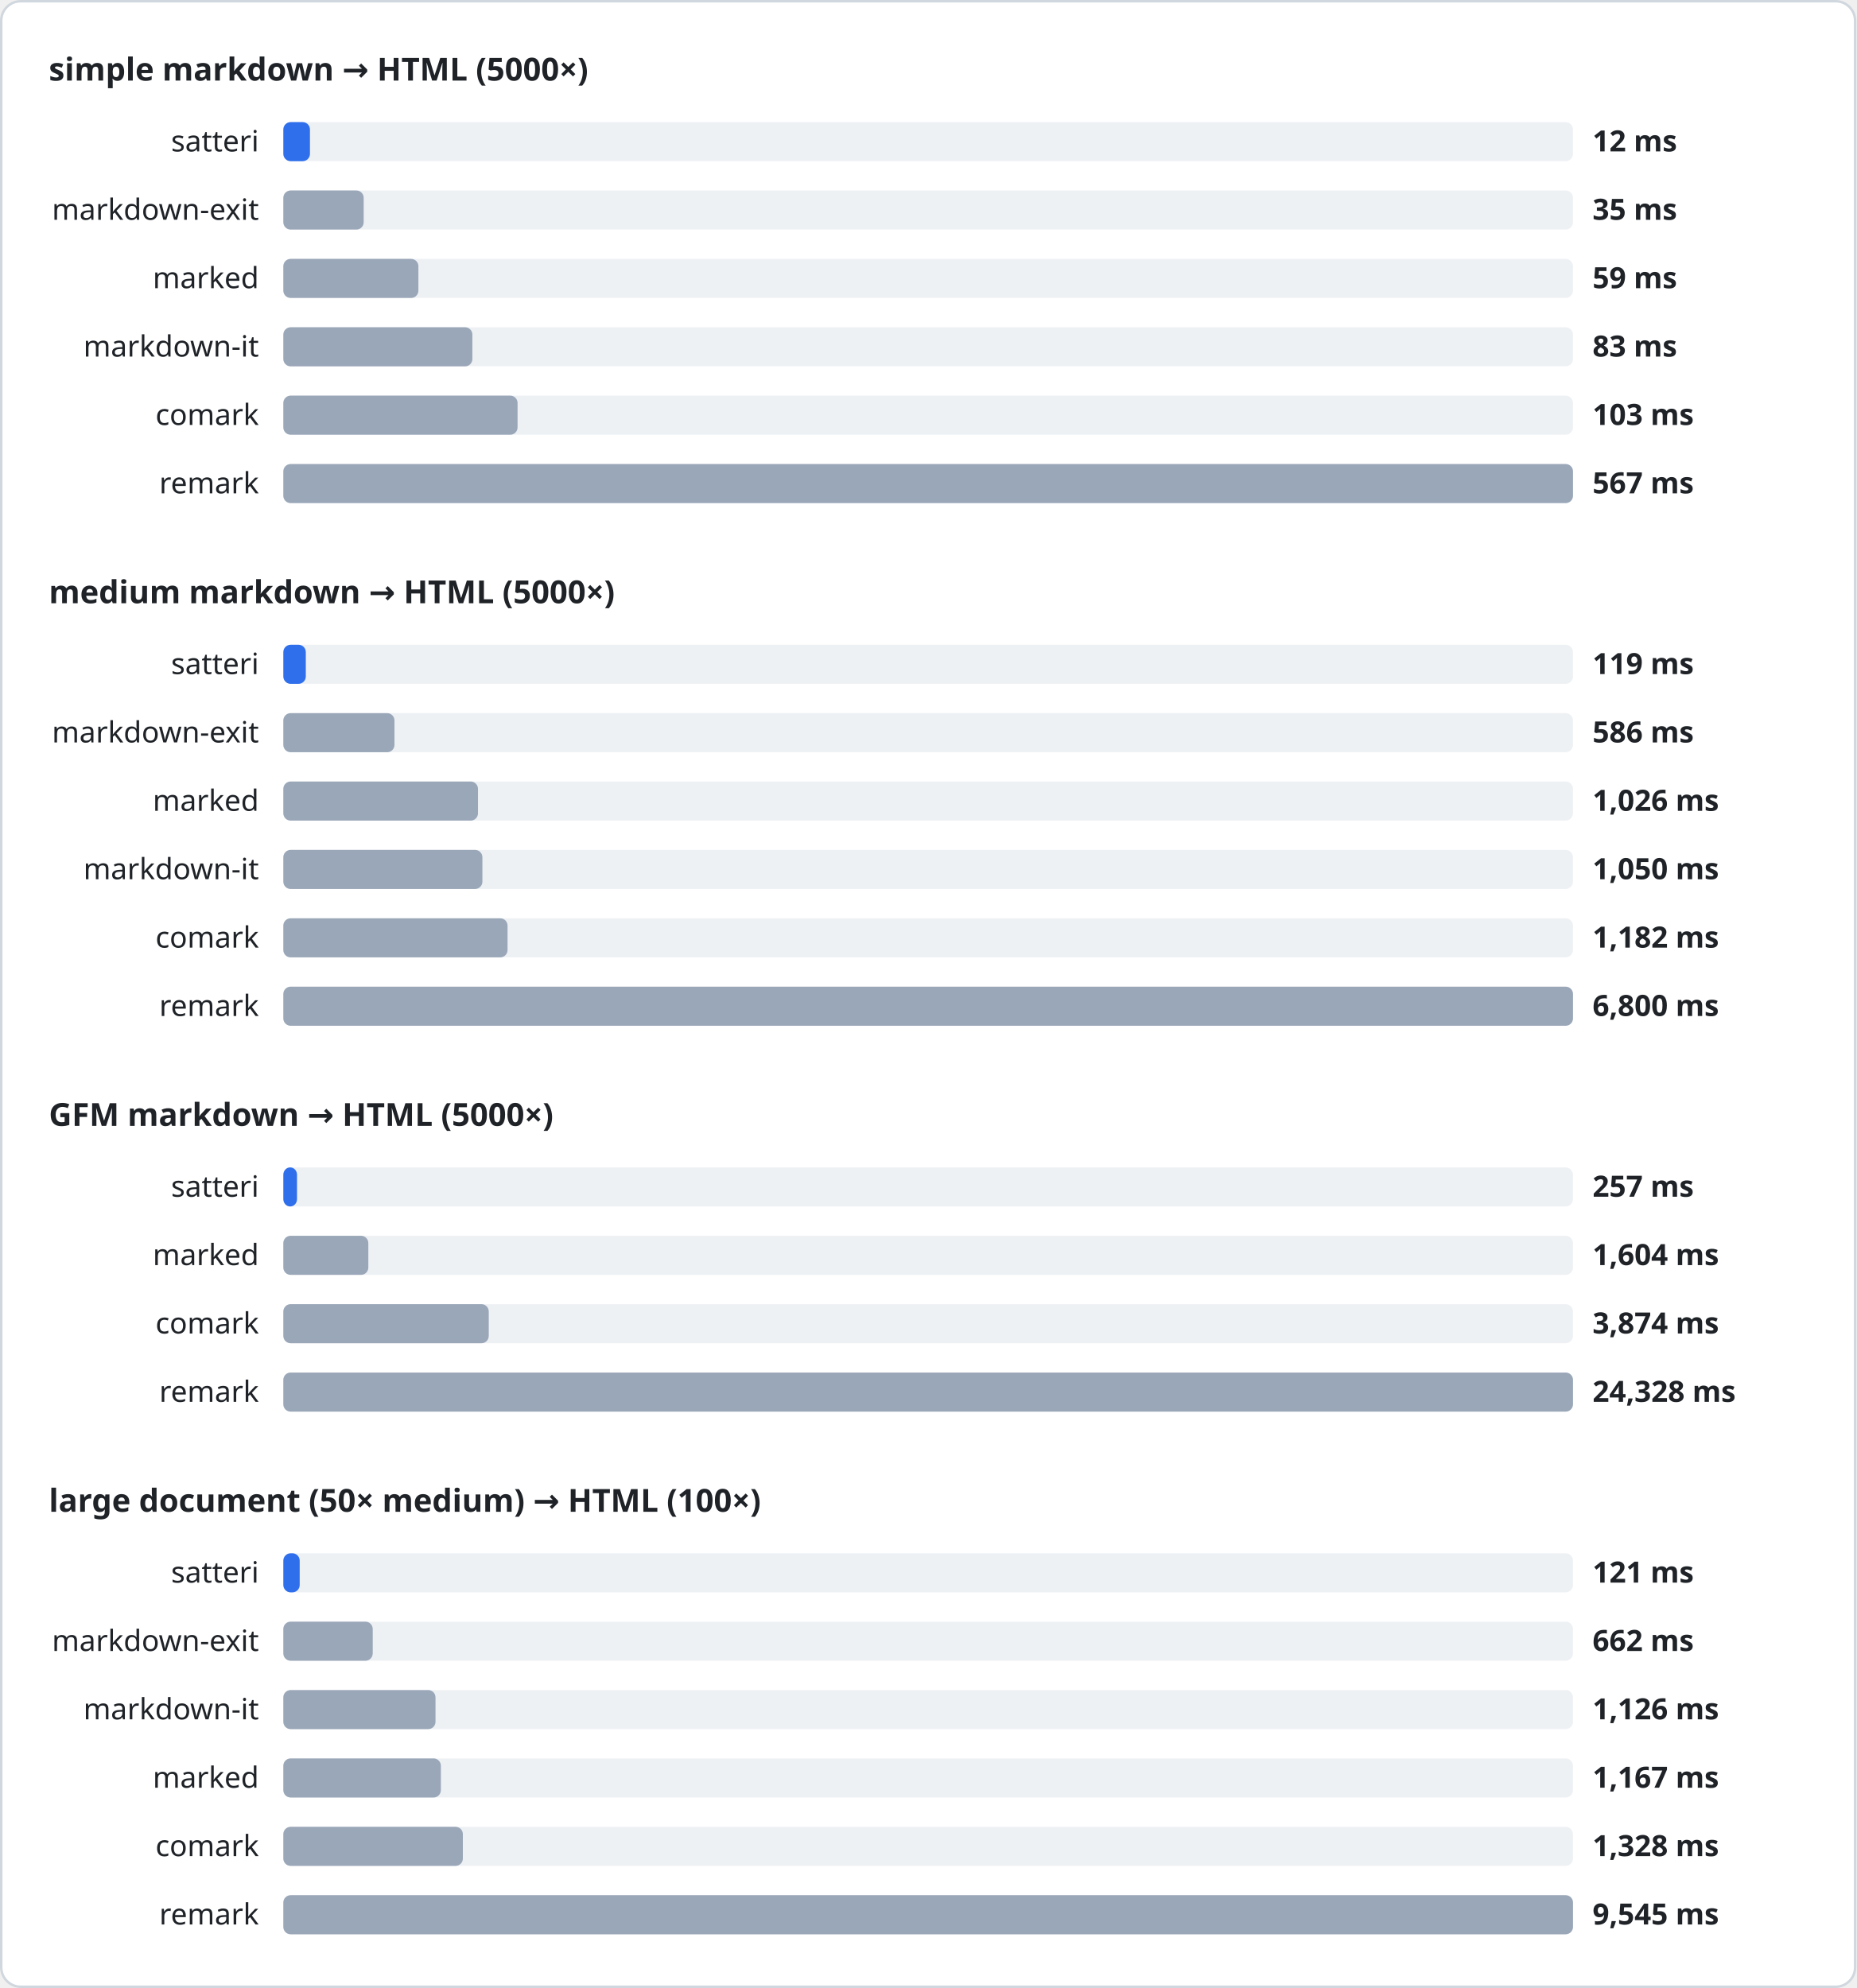
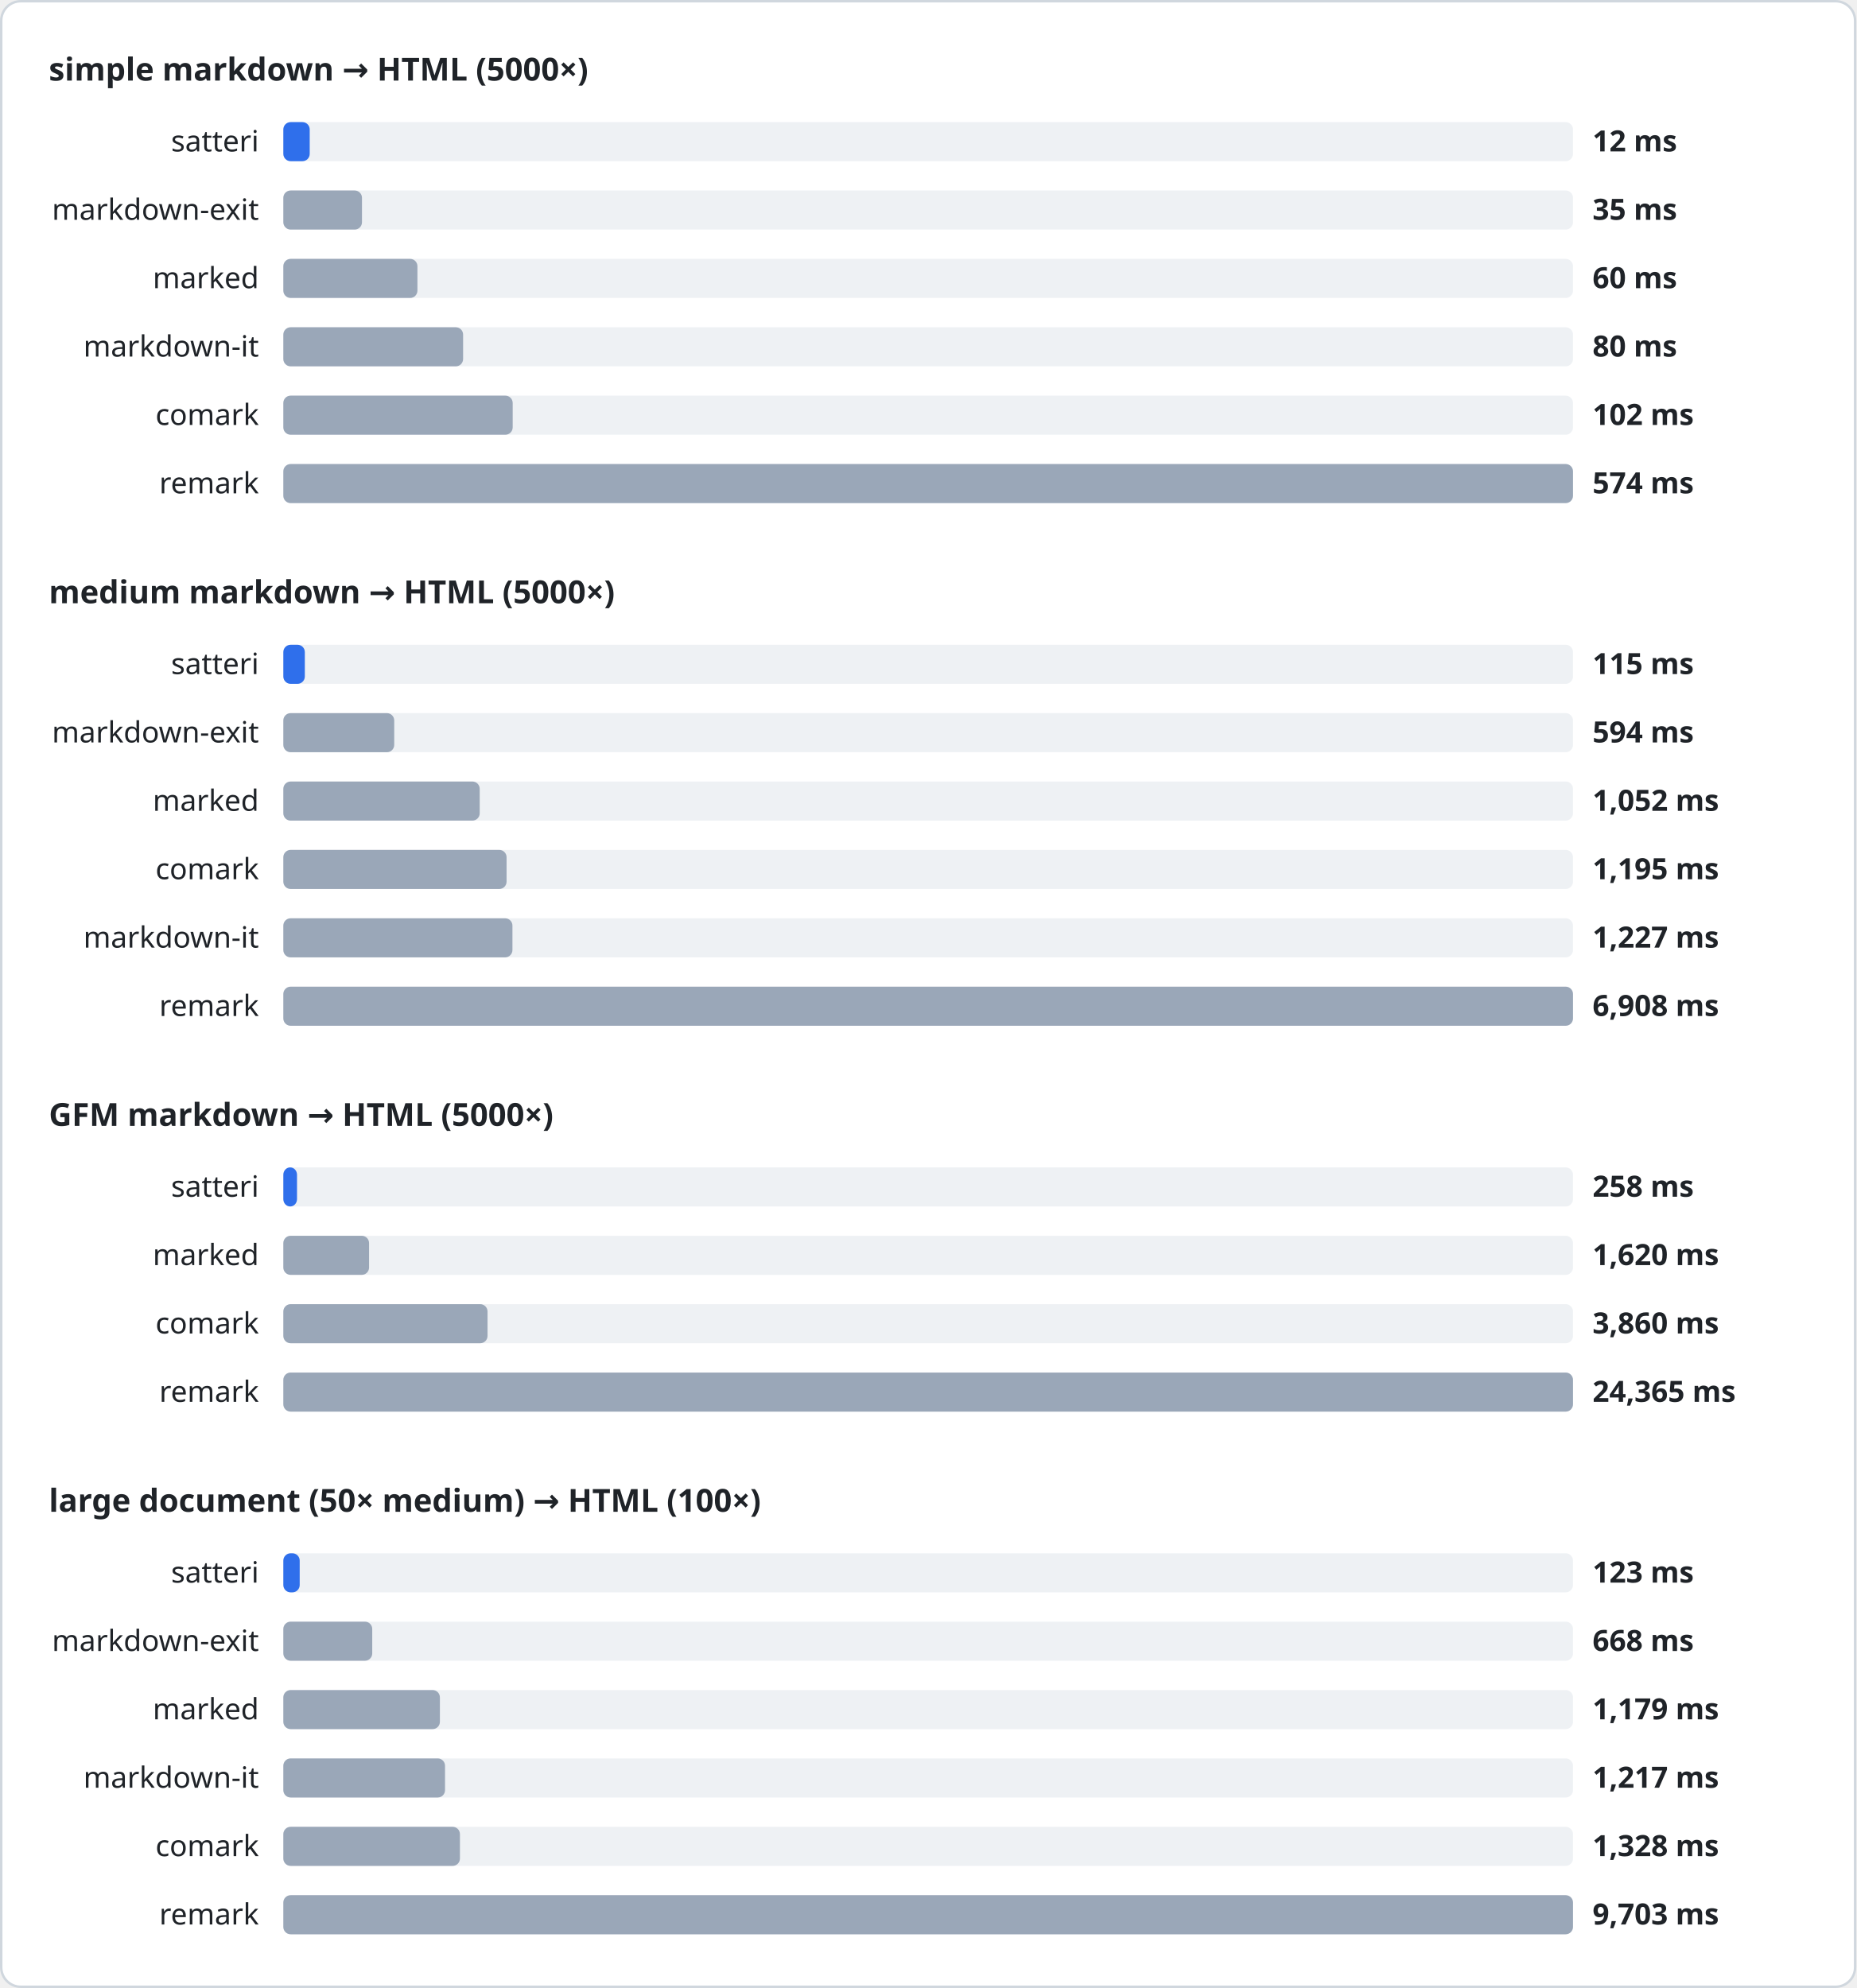
<svg xmlns="http://www.w3.org/2000/svg" width="760" height="814" viewBox="0 0 760 814" font-family="system-ui, sans-serif">
  <style>
.heading{font-size:13px;font-weight:600;fill:#1f2328}
.label{font-size:12px;fill:#1f2328}
.value{font-size:12px;font-weight:600;fill:#1f2328}
.track{fill:#eef1f4}
</style>
  <rect x="0.5" y="0.5" width="759" height="813" rx="8" fill="#ffffff" stroke="#d0d7de" />
  <text x="20" y="33" class="heading">simple markdown → HTML (5000×)</text>
  <text x="106" y="62" class="label" text-anchor="end">satteri</text>
  <rect x="116" y="50" width="528" height="16" rx="3" class="track" />
-   <rect x="116" y="50" width="10.9" height="16" rx="3" fill="#2f6feb" />
+   <rect x="116" y="50" width="10.8" height="16" rx="3" fill="#2f6feb" />
  <text x="652" y="62" class="value">12 ms</text>
  <text x="106" y="90" class="label" text-anchor="end">markdown-exit</text>
  <rect x="116" y="78" width="528" height="16" rx="3" class="track" />
-   <rect x="116" y="78" width="32.9" height="16" rx="3" fill="#9aa7b8" />
+   <rect x="116" y="78" width="32.2" height="16" rx="3" fill="#9aa7b8" />
  <text x="652" y="90" class="value">35 ms</text>
  <text x="106" y="118" class="label" text-anchor="end">marked</text>
  <rect x="116" y="106" width="528" height="16" rx="3" class="track" />
-   <rect x="116" y="106" width="55.3" height="16" rx="3" fill="#9aa7b8" />
-   <text x="652" y="118" class="value">59 ms</text>
+   <rect x="116" y="106" width="54.9" height="16" rx="3" fill="#9aa7b8" />
+   <text x="652" y="118" class="value">60 ms</text>
  <text x="106" y="146" class="label" text-anchor="end">markdown-it</text>
  <rect x="116" y="134" width="528" height="16" rx="3" class="track" />
-   <rect x="116" y="134" width="77.4" height="16" rx="3" fill="#9aa7b8" />
-   <text x="652" y="146" class="value">83 ms</text>
+   <rect x="116" y="134" width="73.6" height="16" rx="3" fill="#9aa7b8" />
+   <text x="652" y="146" class="value">80 ms</text>
  <text x="106" y="174" class="label" text-anchor="end">comark</text>
  <rect x="116" y="162" width="528" height="16" rx="3" class="track" />
-   <rect x="116" y="162" width="95.9" height="16" rx="3" fill="#9aa7b8" />
-   <text x="652" y="174" class="value">103 ms</text>
+   <rect x="116" y="162" width="93.9" height="16" rx="3" fill="#9aa7b8" />
+   <text x="652" y="174" class="value">102 ms</text>
  <text x="106" y="202" class="label" text-anchor="end">remark</text>
  <rect x="116" y="190" width="528" height="16" rx="3" class="track" />
  <rect x="116" y="190" width="528.0" height="16" rx="3" fill="#9aa7b8" />
-   <text x="652" y="202" class="value">567 ms</text>
+   <text x="652" y="202" class="value">574 ms</text>
  <text x="20" y="247" class="heading">medium markdown → HTML (5000×)</text>
  <text x="106" y="276" class="label" text-anchor="end">satteri</text>
  <rect x="116" y="264" width="528" height="16" rx="3" class="track" />
-   <rect x="116" y="264" width="9.2" height="16" rx="3" fill="#2f6feb" />
-   <text x="652" y="276" class="value">119 ms</text>
+   <rect x="116" y="264" width="8.8" height="16" rx="3" fill="#2f6feb" />
+   <text x="652" y="276" class="value">115 ms</text>
  <text x="106" y="304" class="label" text-anchor="end">markdown-exit</text>
  <rect x="116" y="292" width="528" height="16" rx="3" class="track" />
-   <rect x="116" y="292" width="45.5" height="16" rx="3" fill="#9aa7b8" />
-   <text x="652" y="304" class="value">586 ms</text>
+   <rect x="116" y="292" width="45.4" height="16" rx="3" fill="#9aa7b8" />
+   <text x="652" y="304" class="value">594 ms</text>
  <text x="106" y="332" class="label" text-anchor="end">marked</text>
  <rect x="116" y="320" width="528" height="16" rx="3" class="track" />
-   <rect x="116" y="320" width="79.7" height="16" rx="3" fill="#9aa7b8" />
-   <text x="652" y="332" class="value">1,026 ms</text>
-   <text x="106" y="360" class="label" text-anchor="end">markdown-it</text>
+   <rect x="116" y="320" width="80.4" height="16" rx="3" fill="#9aa7b8" />
+   <text x="652" y="332" class="value">1,052 ms</text>
+   <text x="106" y="360" class="label" text-anchor="end">comark</text>
  <rect x="116" y="348" width="528" height="16" rx="3" class="track" />
-   <rect x="116" y="348" width="81.5" height="16" rx="3" fill="#9aa7b8" />
-   <text x="652" y="360" class="value">1,050 ms</text>
-   <text x="106" y="388" class="label" text-anchor="end">comark</text>
+   <rect x="116" y="348" width="91.4" height="16" rx="3" fill="#9aa7b8" />
+   <text x="652" y="360" class="value">1,195 ms</text>
+   <text x="106" y="388" class="label" text-anchor="end">markdown-it</text>
  <rect x="116" y="376" width="528" height="16" rx="3" class="track" />
-   <rect x="116" y="376" width="91.8" height="16" rx="3" fill="#9aa7b8" />
-   <text x="652" y="388" class="value">1,182 ms</text>
+   <rect x="116" y="376" width="93.8" height="16" rx="3" fill="#9aa7b8" />
+   <text x="652" y="388" class="value">1,227 ms</text>
  <text x="106" y="416" class="label" text-anchor="end">remark</text>
  <rect x="116" y="404" width="528" height="16" rx="3" class="track" />
  <rect x="116" y="404" width="528.0" height="16" rx="3" fill="#9aa7b8" />
-   <text x="652" y="416" class="value">6,800 ms</text>
+   <text x="652" y="416" class="value">6,908 ms</text>
  <text x="20" y="461" class="heading">GFM markdown → HTML (5000×)</text>
  <text x="106" y="490" class="label" text-anchor="end">satteri</text>
  <rect x="116" y="478" width="528" height="16" rx="3" class="track" />
  <rect x="116" y="478" width="5.6" height="16" rx="3" fill="#2f6feb" />
-   <text x="652" y="490" class="value">257 ms</text>
+   <text x="652" y="490" class="value">258 ms</text>
  <text x="106" y="518" class="label" text-anchor="end">marked</text>
  <rect x="116" y="506" width="528" height="16" rx="3" class="track" />
-   <rect x="116" y="506" width="34.8" height="16" rx="3" fill="#9aa7b8" />
-   <text x="652" y="518" class="value">1,604 ms</text>
+   <rect x="116" y="506" width="35.1" height="16" rx="3" fill="#9aa7b8" />
+   <text x="652" y="518" class="value">1,620 ms</text>
  <text x="106" y="546" class="label" text-anchor="end">comark</text>
  <rect x="116" y="534" width="528" height="16" rx="3" class="track" />
-   <rect x="116" y="534" width="84.1" height="16" rx="3" fill="#9aa7b8" />
-   <text x="652" y="546" class="value">3,874 ms</text>
+   <rect x="116" y="534" width="83.6" height="16" rx="3" fill="#9aa7b8" />
+   <text x="652" y="546" class="value">3,860 ms</text>
  <text x="106" y="574" class="label" text-anchor="end">remark</text>
  <rect x="116" y="562" width="528" height="16" rx="3" class="track" />
  <rect x="116" y="562" width="528.0" height="16" rx="3" fill="#9aa7b8" />
-   <text x="652" y="574" class="value">24,328 ms</text>
+   <text x="652" y="574" class="value">24,365 ms</text>
  <text x="20" y="619" class="heading">large document (50× medium) → HTML (100×)</text>
  <text x="106" y="648" class="label" text-anchor="end">satteri</text>
  <rect x="116" y="636" width="528" height="16" rx="3" class="track" />
  <rect x="116" y="636" width="6.7" height="16" rx="3" fill="#2f6feb" />
-   <text x="652" y="648" class="value">121 ms</text>
+   <text x="652" y="648" class="value">123 ms</text>
  <text x="106" y="676" class="label" text-anchor="end">markdown-exit</text>
  <rect x="116" y="664" width="528" height="16" rx="3" class="track" />
-   <rect x="116" y="664" width="36.6" height="16" rx="3" fill="#9aa7b8" />
-   <text x="652" y="676" class="value">662 ms</text>
-   <text x="106" y="704" class="label" text-anchor="end">markdown-it</text>
+   <rect x="116" y="664" width="36.4" height="16" rx="3" fill="#9aa7b8" />
+   <text x="652" y="676" class="value">668 ms</text>
+   <text x="106" y="704" class="label" text-anchor="end">marked</text>
  <rect x="116" y="692" width="528" height="16" rx="3" class="track" />
-   <rect x="116" y="692" width="62.3" height="16" rx="3" fill="#9aa7b8" />
-   <text x="652" y="704" class="value">1,126 ms</text>
-   <text x="106" y="732" class="label" text-anchor="end">marked</text>
+   <rect x="116" y="692" width="64.1" height="16" rx="3" fill="#9aa7b8" />
+   <text x="652" y="704" class="value">1,179 ms</text>
+   <text x="106" y="732" class="label" text-anchor="end">markdown-it</text>
  <rect x="116" y="720" width="528" height="16" rx="3" class="track" />
-   <rect x="116" y="720" width="64.5" height="16" rx="3" fill="#9aa7b8" />
-   <text x="652" y="732" class="value">1,167 ms</text>
+   <rect x="116" y="720" width="66.2" height="16" rx="3" fill="#9aa7b8" />
+   <text x="652" y="732" class="value">1,217 ms</text>
  <text x="106" y="760" class="label" text-anchor="end">comark</text>
  <rect x="116" y="748" width="528" height="16" rx="3" class="track" />
-   <rect x="116" y="748" width="73.5" height="16" rx="3" fill="#9aa7b8" />
+   <rect x="116" y="748" width="72.3" height="16" rx="3" fill="#9aa7b8" />
  <text x="652" y="760" class="value">1,328 ms</text>
  <text x="106" y="788" class="label" text-anchor="end">remark</text>
  <rect x="116" y="776" width="528" height="16" rx="3" class="track" />
  <rect x="116" y="776" width="528.0" height="16" rx="3" fill="#9aa7b8" />
-   <text x="652" y="788" class="value">9,545 ms</text>
+   <text x="652" y="788" class="value">9,703 ms</text>
</svg>
